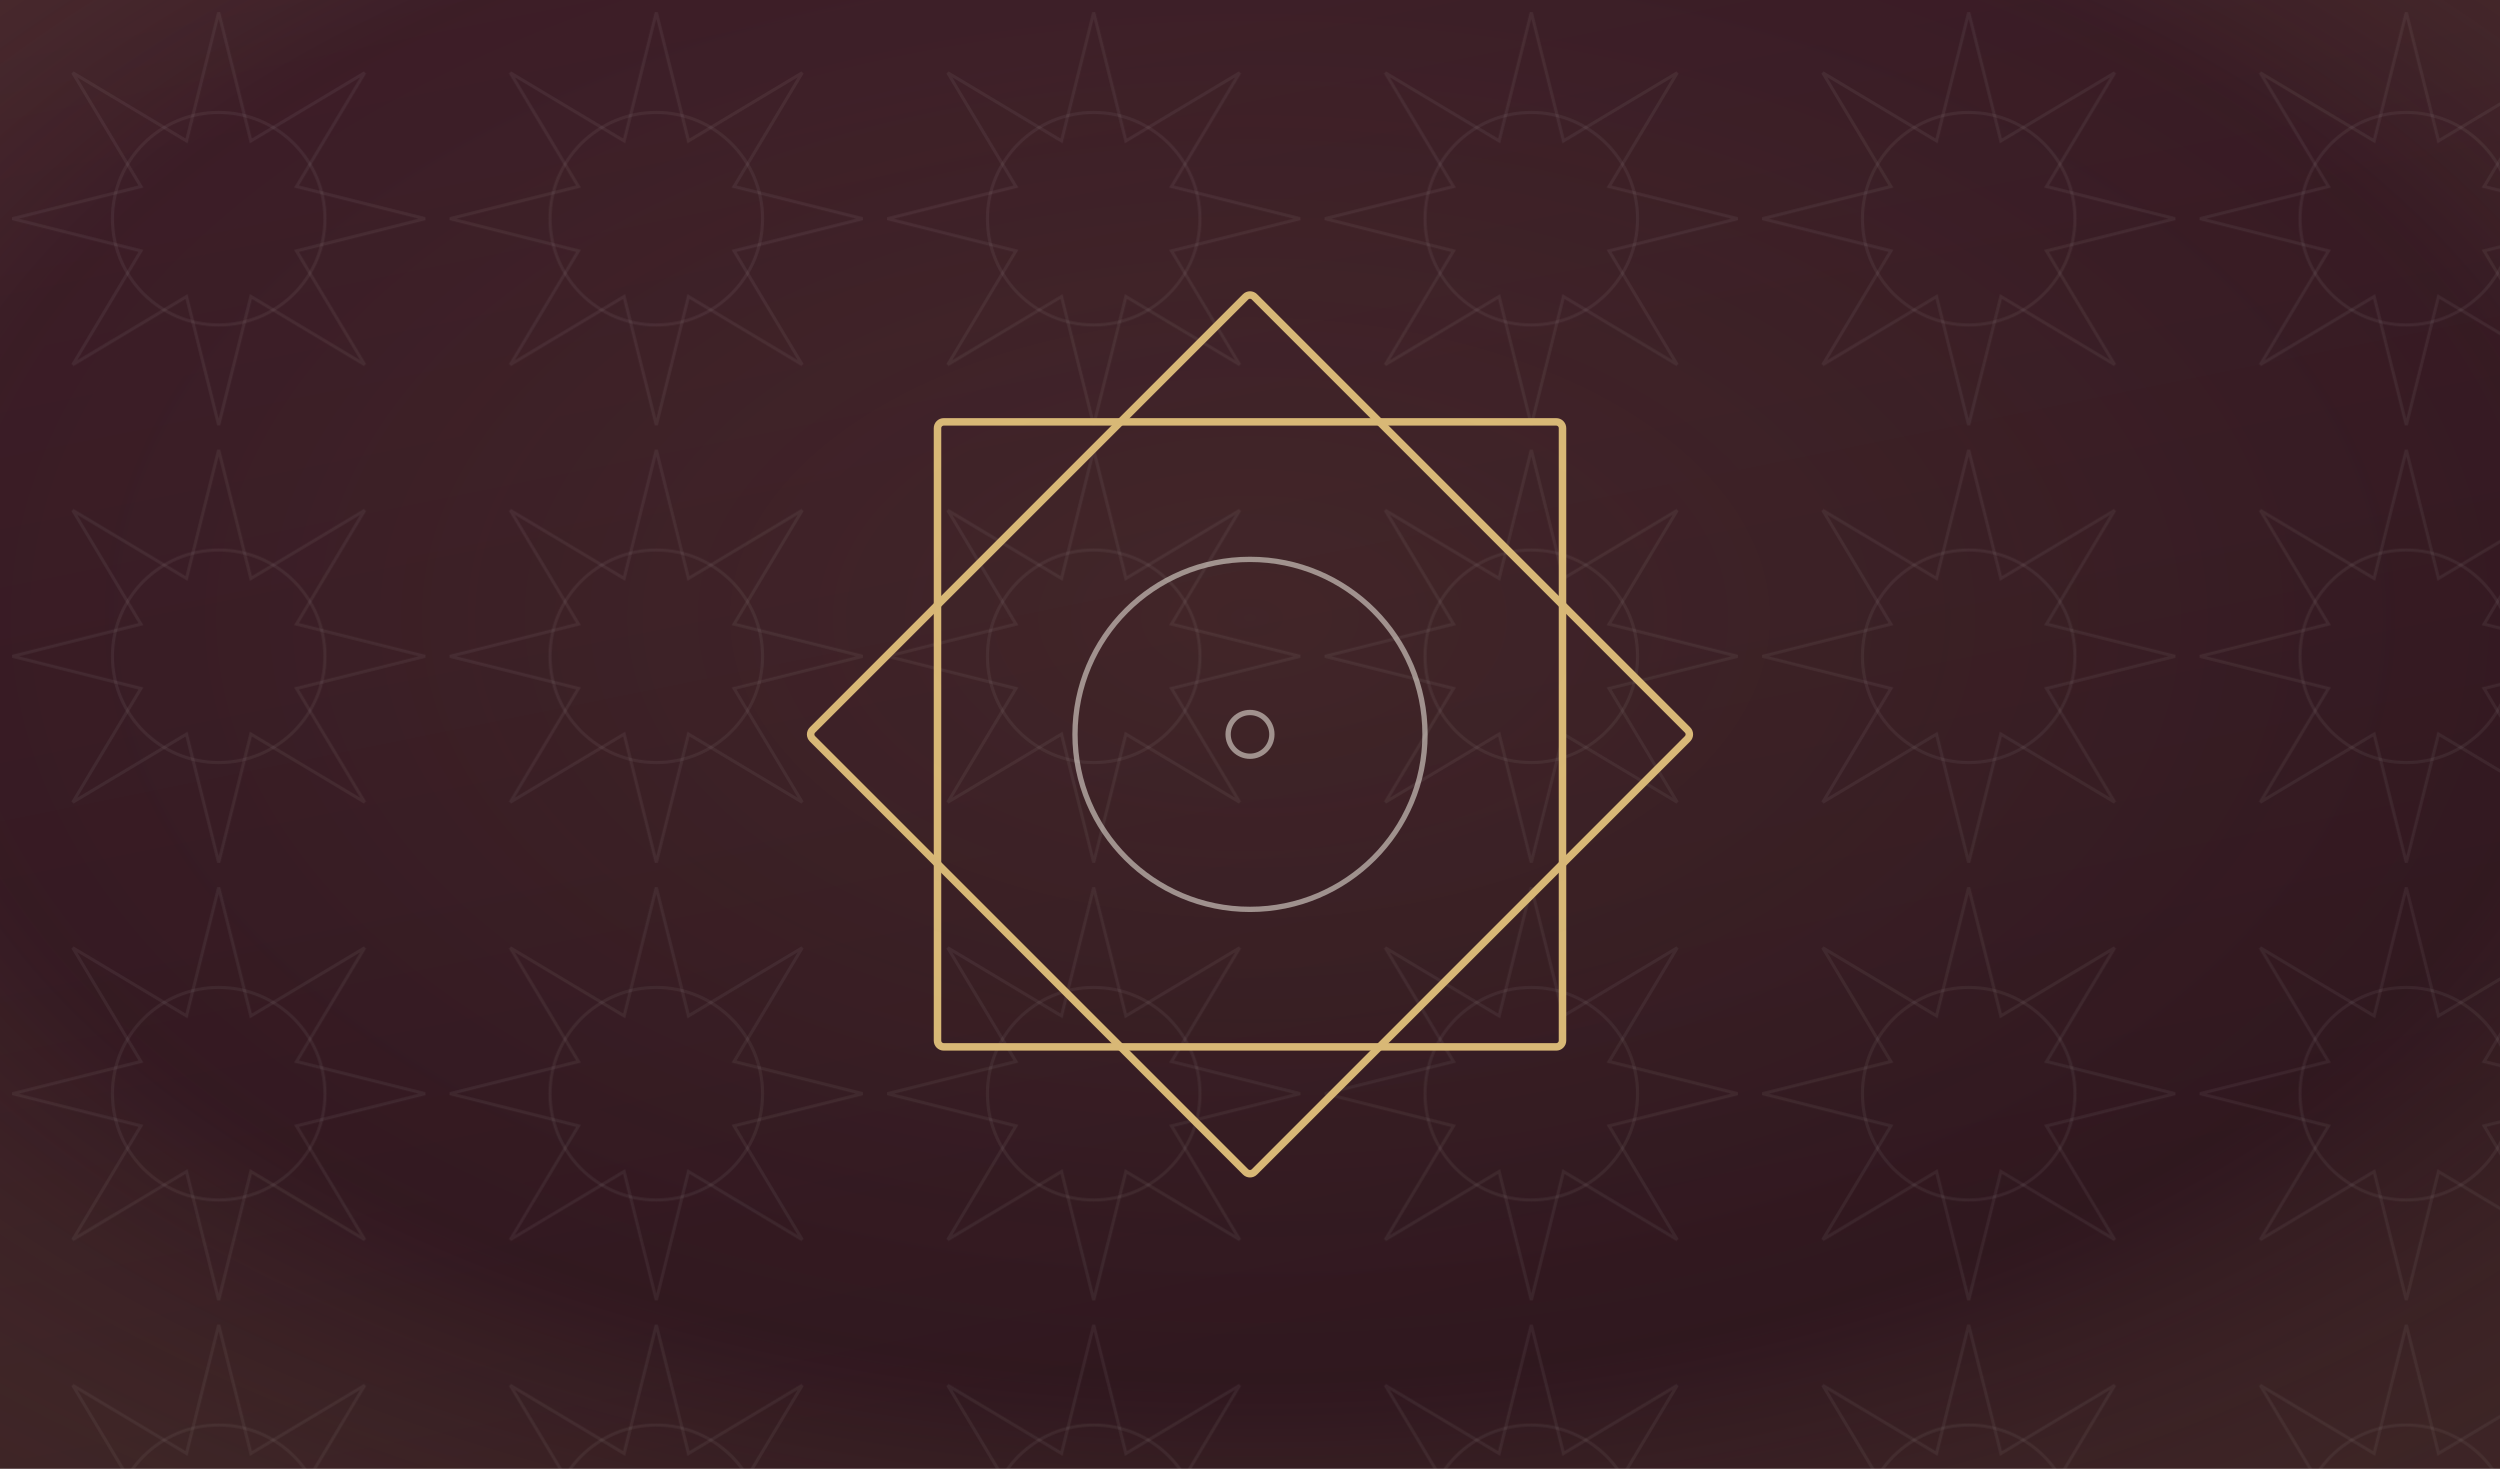
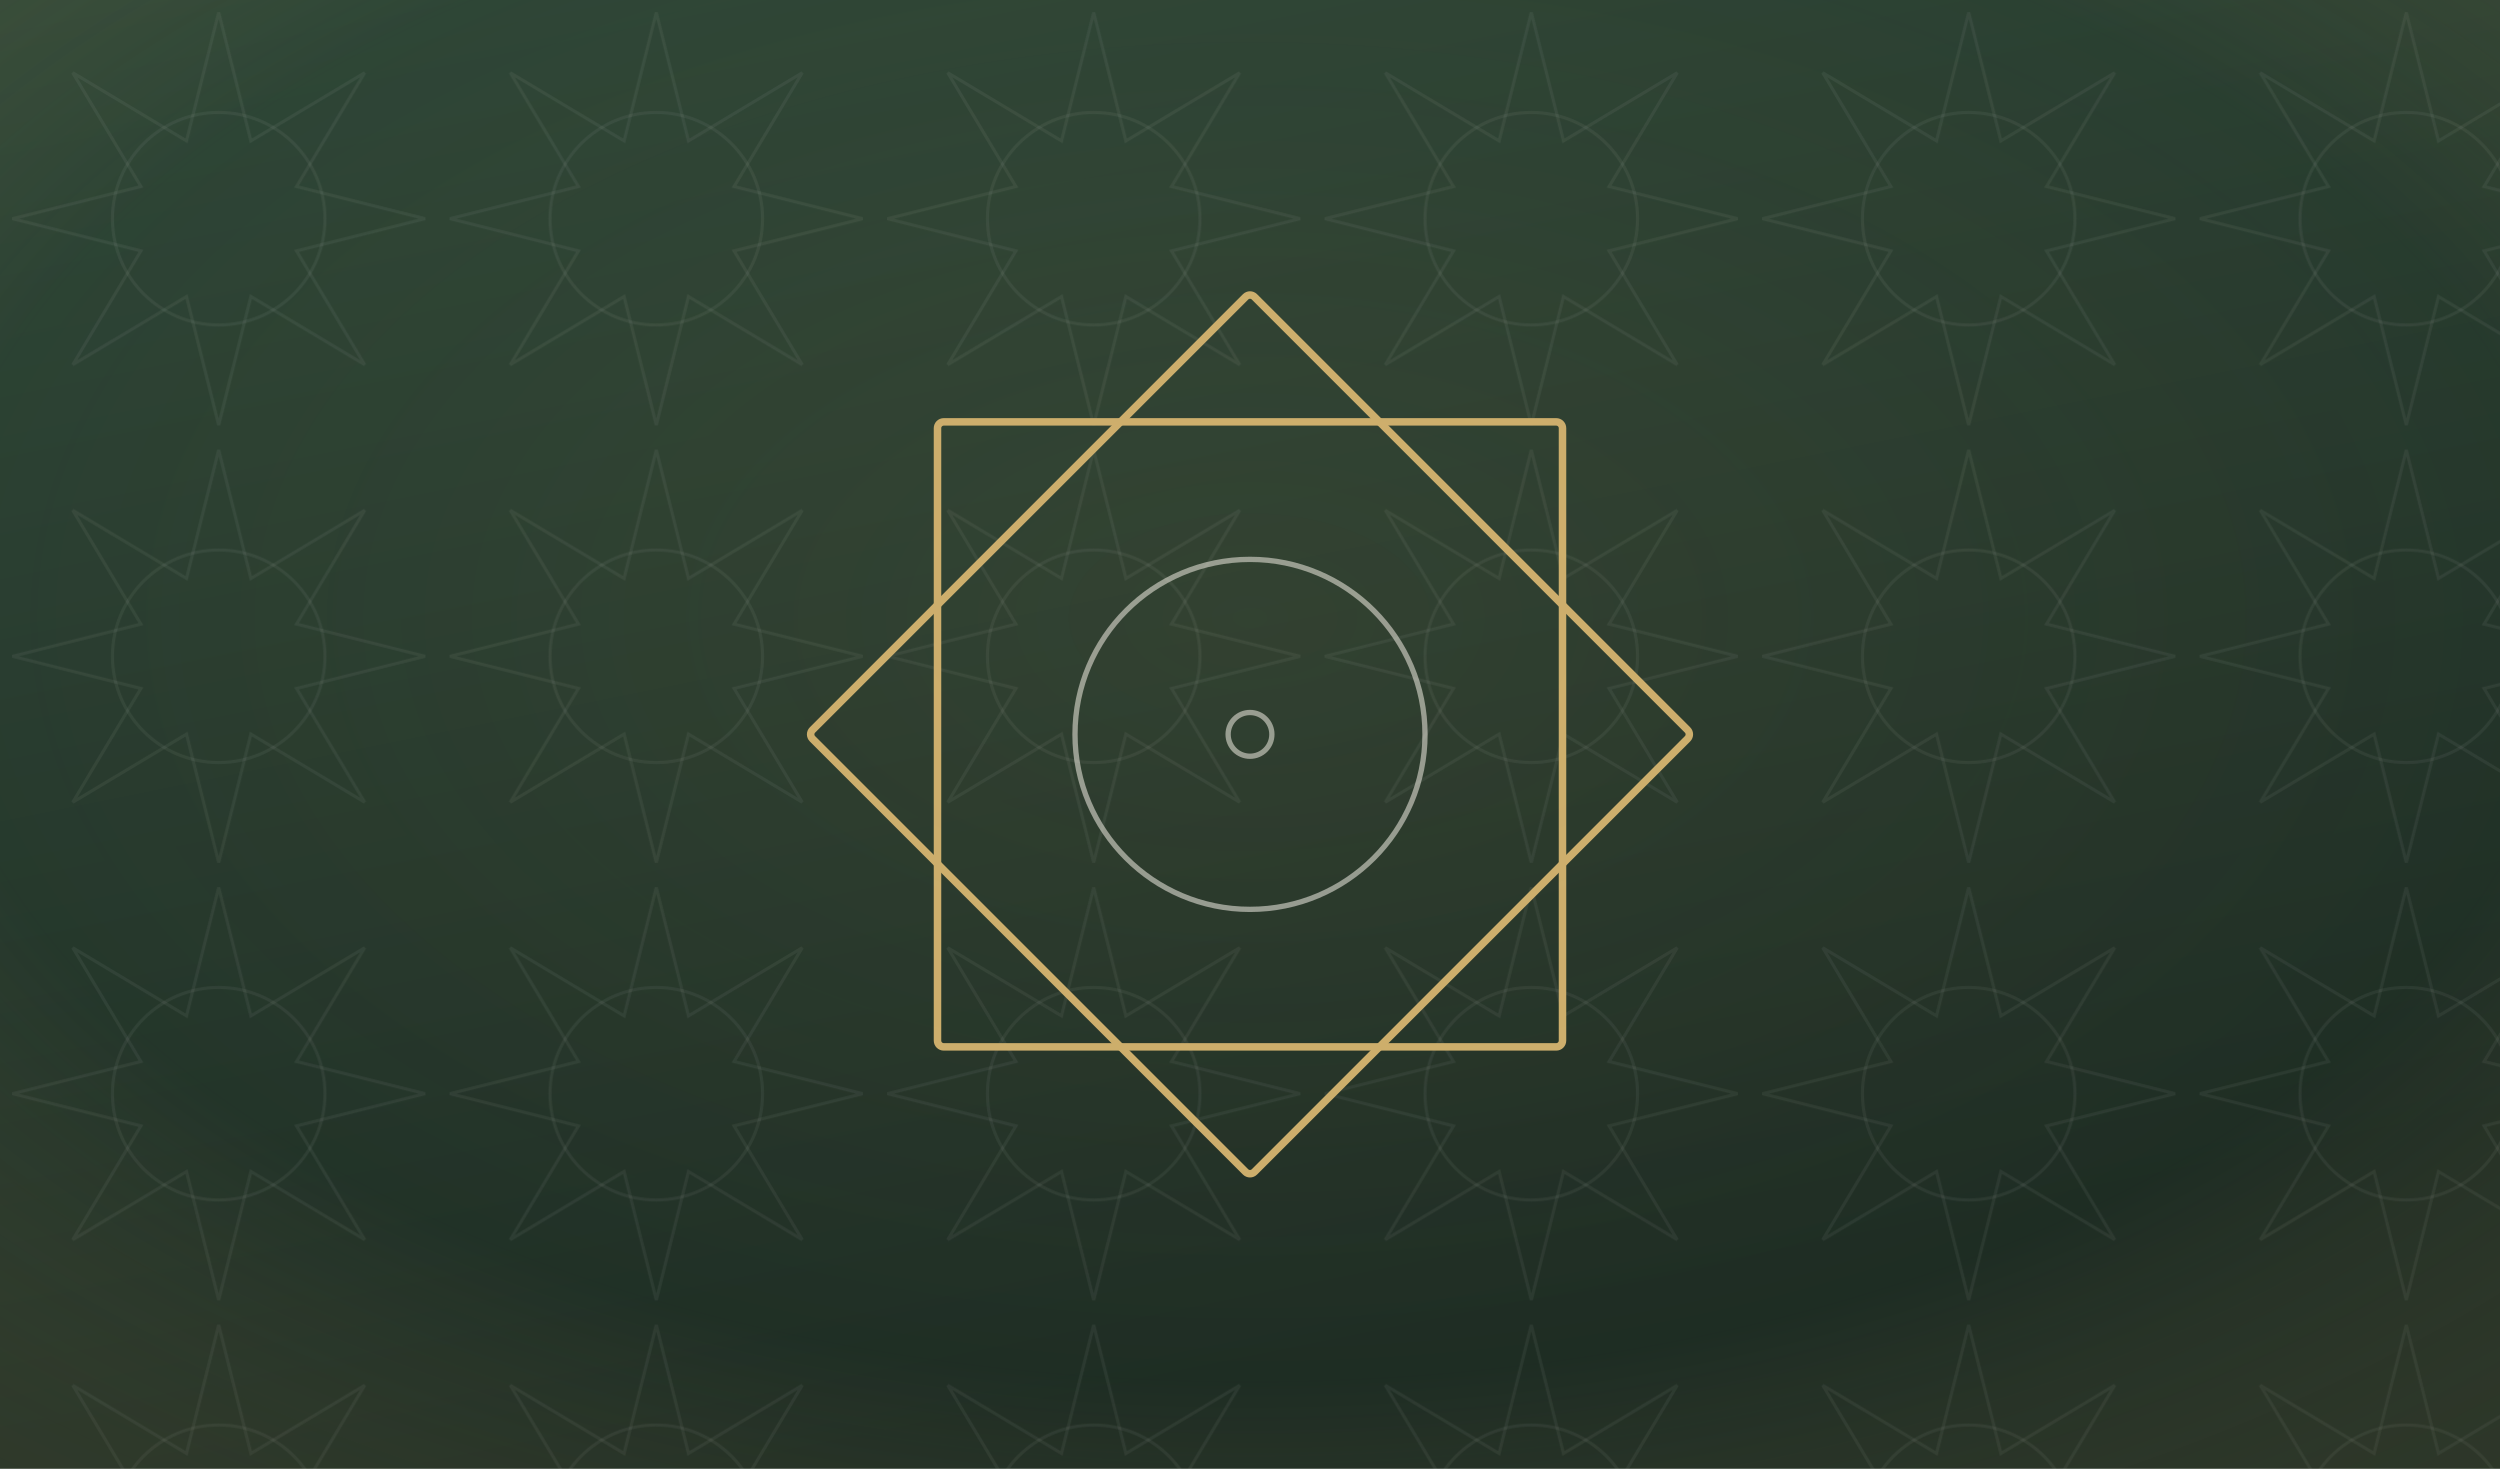
<svg xmlns="http://www.w3.org/2000/svg" viewBox="0 0 800 470" role="img" aria-label="">
  <defs>
    <linearGradient id="bg" x1="0" y1="0" x2="0.35" y2="1">
-       <stop offset="0" stop-color="#3a1b26" />
-       <stop offset="1" stop-color="#2c141d" />
+       <stop offset="0" stop-color="#2c4536" />
+       <stop offset="1" stop-color="#1b2a22" />
    </linearGradient>
    <radialGradient id="glow" cx="0.5" cy="0.42" r="1.05">
-       <stop offset="0" stop-color="#d8b876" stop-opacity="0.09" />
-       <stop offset="0.5" stop-color="#d8b876" stop-opacity="0.02" />
-       <stop offset="1" stop-color="#1c0d13" stop-opacity="0.4" />
+       <stop offset="0" stop-color="#cdae6c" stop-opacity="0.09" />
+       <stop offset="0.5" stop-color="#cdae6c" stop-opacity="0.02" />
+       <stop offset="1" stop-color="#101a14" stop-opacity="0.4" />
    </radialGradient>
    <pattern id="lat" width="140" height="140" patternUnits="userSpaceOnUse">
      <g fill="none" stroke="#f2f0eb" stroke-opacity="0.06">
        <polygon points="70.0,4.0 80.3,45.1 116.7,23.3 94.9,59.7 136.0,70.0 94.9,80.3 116.7,116.7 80.3,94.9 70.0,136.0 59.7,94.9 23.3,116.7 45.1,80.3 4.0,70.0 45.1,59.7 23.3,23.3 59.7,45.1" />
        <circle cx="70" cy="70" r="34" />
      </g>
    </pattern>
  </defs>
  <rect width="800" height="470" fill="url(#bg)" />
  <rect width="800" height="470" fill="url(#lat)" />
-   <g fill="none" stroke="#d8b876" stroke-width="2.4" stroke-linecap="round" stroke-linejoin="round">
+   <g fill="none" stroke="#cdae6c" stroke-width="2.4" stroke-linecap="round" stroke-linejoin="round">
    <rect x="300" y="135" width="200" height="200" rx="2" />
    <rect x="300" y="135" width="200" height="200" rx="2" transform="rotate(45 400 235)" />
  </g>
  <g fill="none" stroke="#f2f0eb" stroke-opacity="0.55" stroke-width="1.7" stroke-linecap="round">
    <circle cx="400" cy="235" r="56" />
    <circle cx="400" cy="235" r="7" />
  </g>
  <rect width="800" height="470" fill="url(#glow)" />
</svg>
